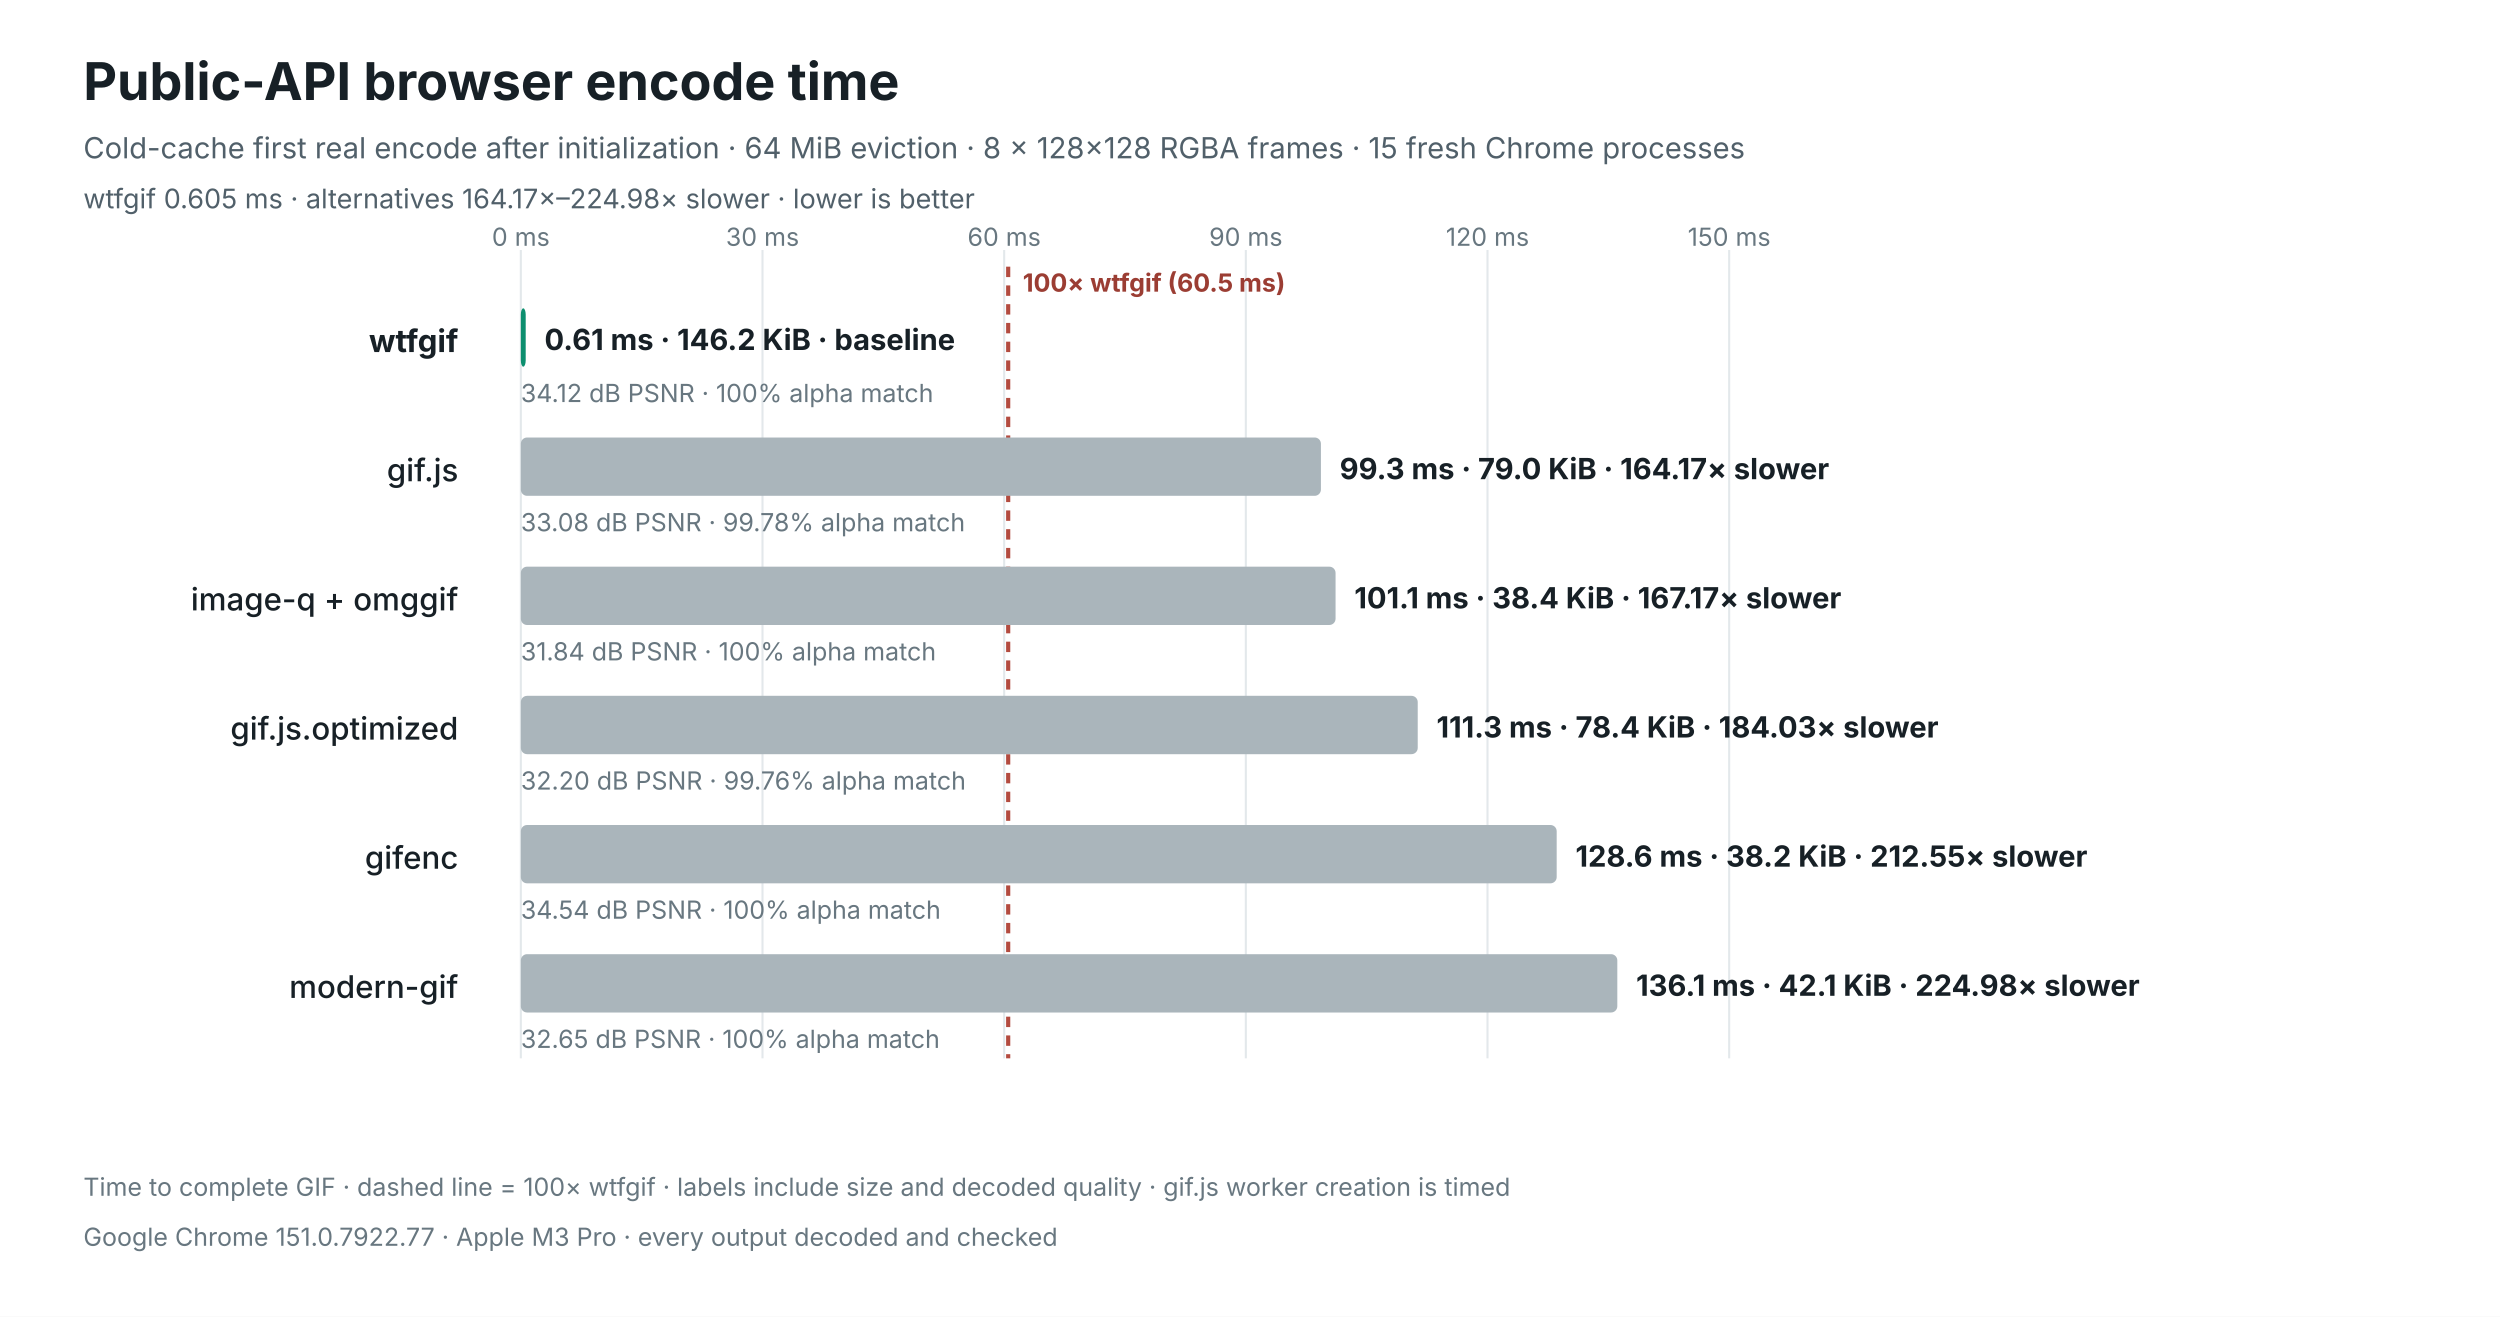
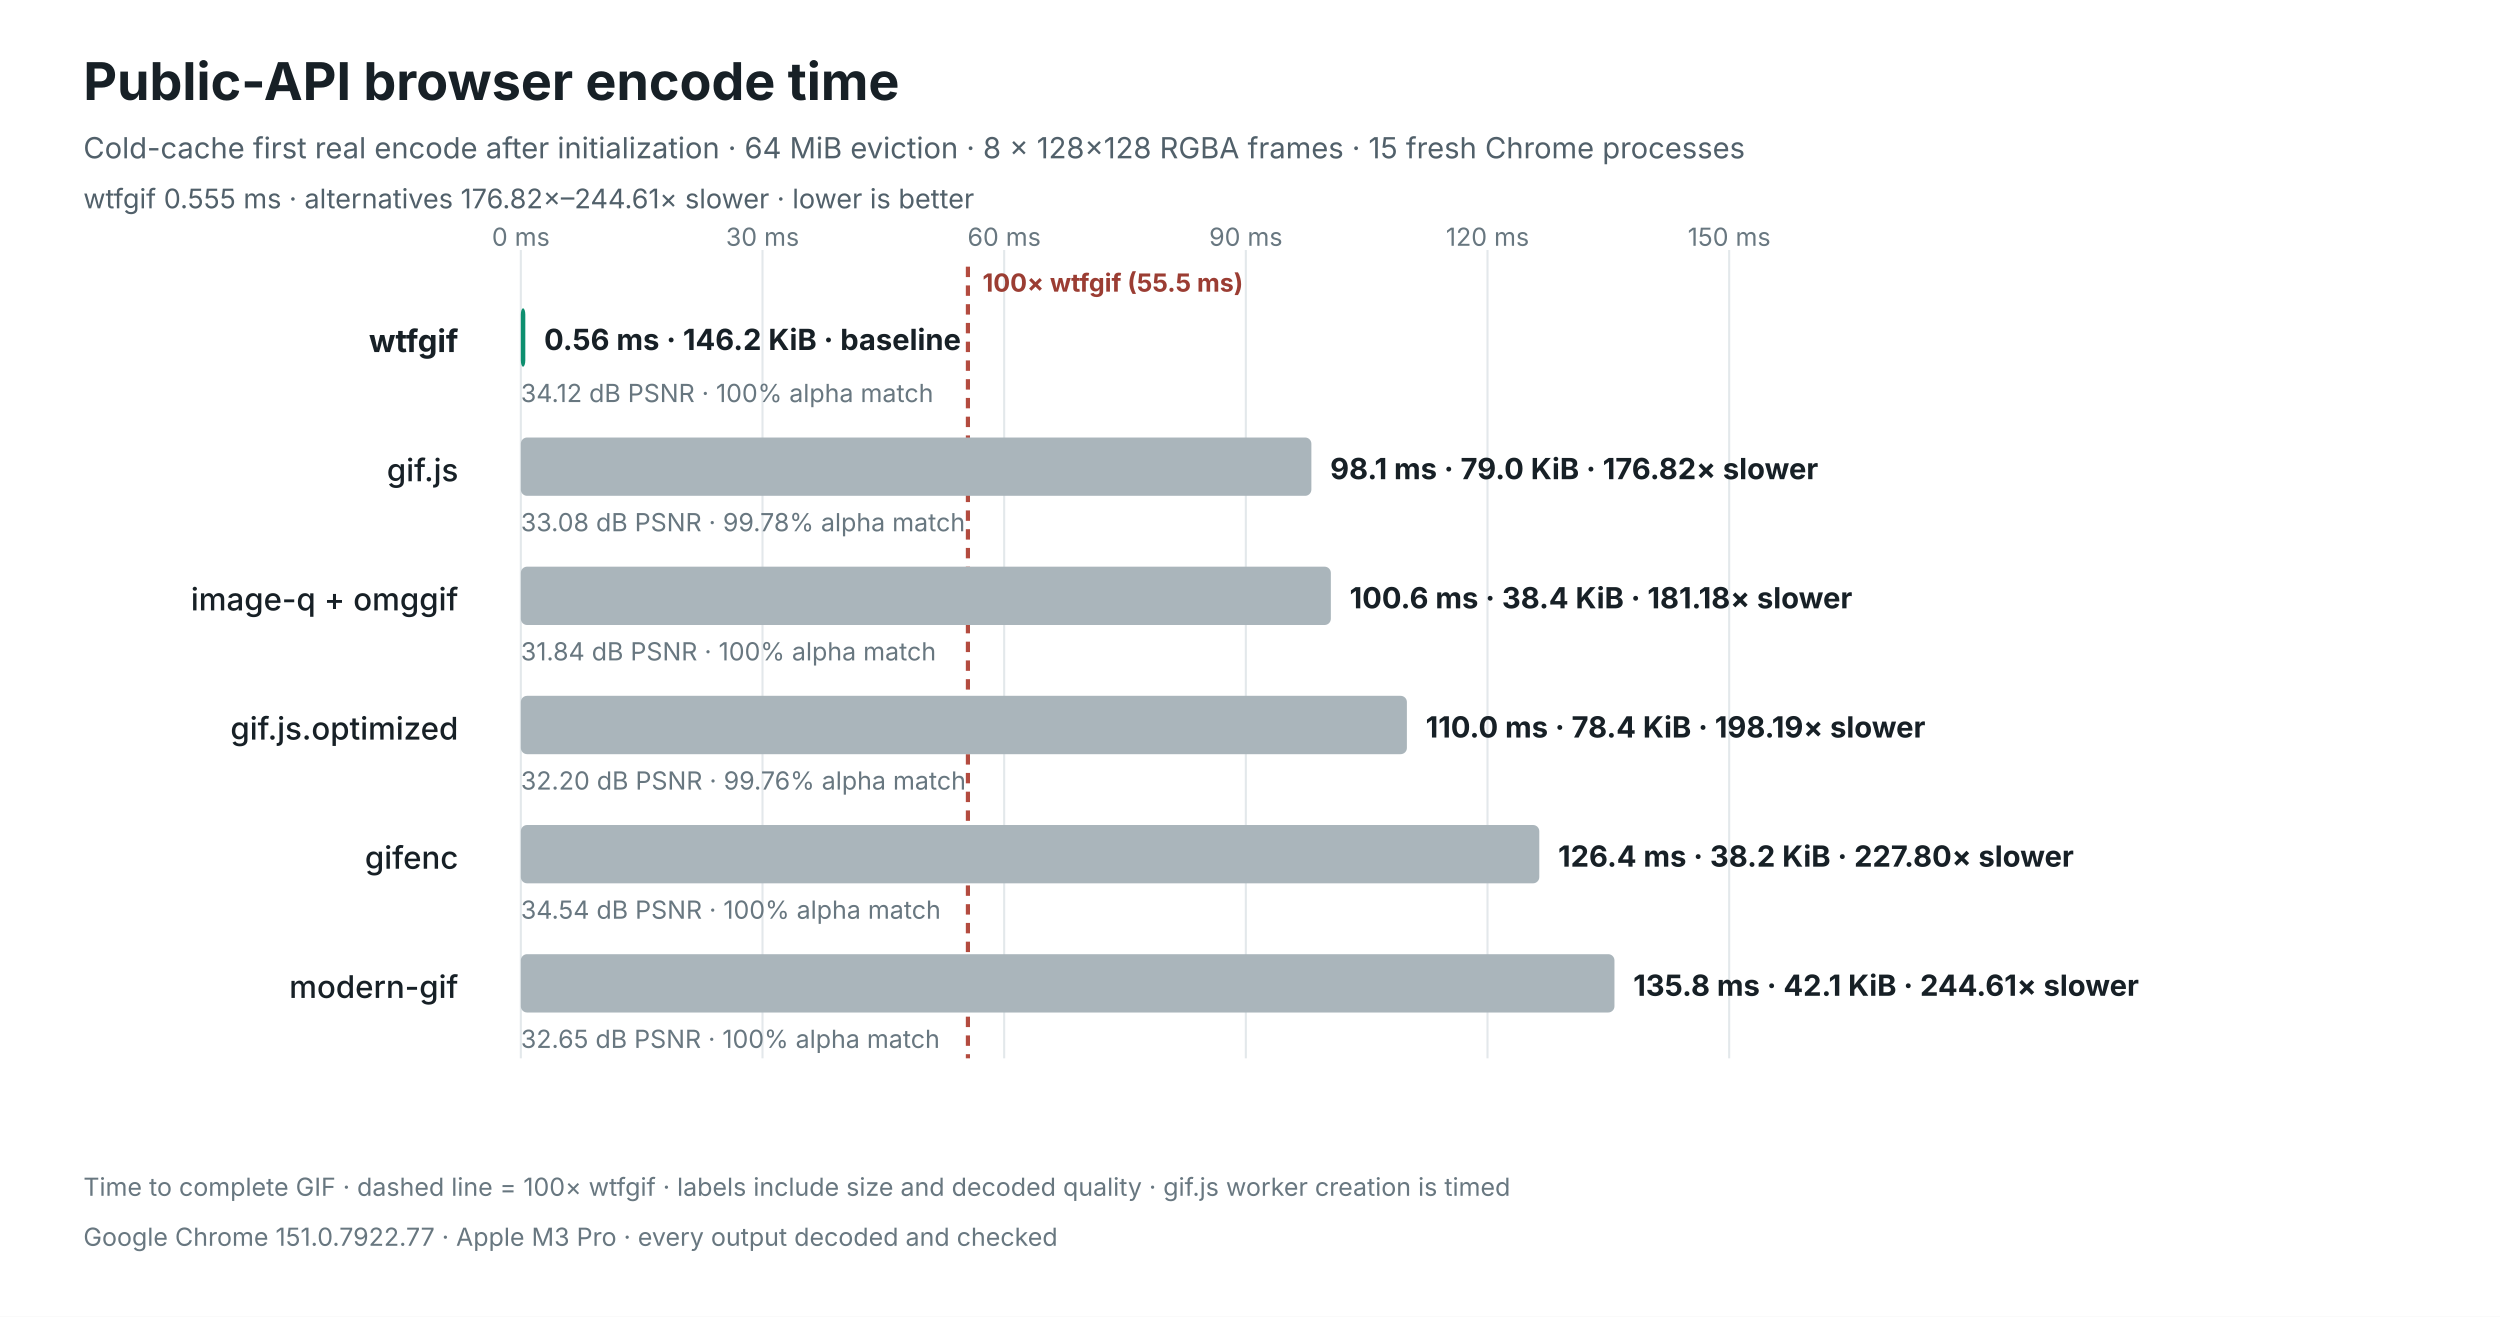
<svg xmlns="http://www.w3.org/2000/svg" width="1200" height="632" viewBox="0 0 1200 632" role="img" aria-labelledby="title desc">
  <rect width="100%" height="100%" fill="#ffffff" />
  <g font-family="ui-sans-serif, -apple-system, BlinkMacSystemFont, Segoe UI, sans-serif" fill="#172026">
    <text x="40" y="48" font-size="25" font-weight="700">Public-API browser encode time</text>
    <text x="40" y="76" font-size="14" fill="#51606a">Cold-cache first real encode after initialization · 64 MiB eviction · 8 × 128×128 RGBA frames · 15 fresh Chrome processes</text>
-     <text x="40" y="100" font-size="13" fill="#51606a">wtfgif 0.605 ms · alternatives 164.17×–224.98× slower · lower is better</text>
+     <text x="40" y="100" font-size="13" fill="#51606a">wtfgif 0.555 ms · alternatives 176.82×–244.61× slower · lower is better</text>
    <line x1="250" y1="120" x2="250" y2="508" stroke="#e3e8eb" stroke-width="1" />
    <text x="250" y="118" text-anchor="middle" font-size="12" fill="#687780">0 ms</text>
    <line x1="366" y1="120" x2="366" y2="508" stroke="#e3e8eb" stroke-width="1" />
    <text x="366" y="118" text-anchor="middle" font-size="12" fill="#687780">30 ms</text>
    <line x1="482" y1="120" x2="482" y2="508" stroke="#e3e8eb" stroke-width="1" />
    <text x="482" y="118" text-anchor="middle" font-size="12" fill="#687780">60 ms</text>
    <line x1="598" y1="120" x2="598" y2="508" stroke="#e3e8eb" stroke-width="1" />
    <text x="598" y="118" text-anchor="middle" font-size="12" fill="#687780">90 ms</text>
    <line x1="714" y1="120" x2="714" y2="508" stroke="#e3e8eb" stroke-width="1" />
    <text x="714" y="118" text-anchor="middle" font-size="12" fill="#687780">120 ms</text>
    <line x1="830" y1="120" x2="830" y2="508" stroke="#e3e8eb" stroke-width="1" />
    <text x="830" y="118" text-anchor="middle" font-size="12" fill="#687780">150 ms</text>
-     <line x1="483.93" y1="128" x2="483.93" y2="508" stroke="#b34b3f" stroke-width="2" stroke-dasharray="5 4" />
-     <text x="490.93" y="140" font-size="12" font-weight="700" fill="#9b3d33">100× wtfgif (60.5 ms)</text>
+     <line x1="464.6" y1="128" x2="464.6" y2="508" stroke="#b34b3f" stroke-width="2" stroke-dasharray="5 4" />
+     <text x="471.6" y="140" font-size="12" font-weight="700" fill="#9b3d33">100× wtfgif (55.5 ms)</text>
    <text x="220" y="169" text-anchor="end" font-size="15" font-weight="700">wtfgif</text>
-     <rect x="250" y="148" width="2.34" height="28" rx="3" fill="#0d8f6f" />
-     <text x="261.34" y="168" text-anchor="start" font-size="14" font-weight="700" fill="#172026">0.61 ms · 146.2 KiB · baseline</text>
+     <rect x="250" y="148" width="2.15" height="28" rx="3" fill="#0d8f6f" />
+     <text x="261.15" y="168" text-anchor="start" font-size="14" font-weight="700" fill="#172026">0.56 ms · 146.2 KiB · baseline</text>
    <text x="250" y="193" font-size="12" fill="#687780">34.12 dB PSNR · 100% alpha match</text>
    <text x="220" y="231" text-anchor="end" font-size="15" font-weight="500">gif.js</text>
-     <rect x="250" y="210" width="384.04" height="28" rx="3" fill="#aab5bb" />
-     <text x="643.04" y="230" text-anchor="start" font-size="14" font-weight="700" fill="#172026">99.3 ms · 79.0 KiB · 164.17× slower</text>
+     <rect x="250" y="210" width="379.46" height="28" rx="3" fill="#aab5bb" />
+     <text x="638.46" y="230" text-anchor="start" font-size="14" font-weight="700" fill="#172026">98.1 ms · 79.0 KiB · 176.82× slower</text>
    <text x="250" y="255" font-size="12" fill="#687780">33.08 dB PSNR · 99.78% alpha match</text>
    <text x="220" y="293" text-anchor="end" font-size="15" font-weight="500">image-q + omggif</text>
-     <rect x="250" y="272" width="391.07" height="28" rx="3" fill="#aab5bb" />
-     <text x="650.07" y="292" text-anchor="start" font-size="14" font-weight="700" fill="#172026">101.1 ms · 38.4 KiB · 167.17× slower</text>
+     <rect x="250" y="272" width="388.81" height="28" rx="3" fill="#aab5bb" />
+     <text x="647.81" y="292" text-anchor="start" font-size="14" font-weight="700" fill="#172026">100.6 ms · 38.4 KiB · 181.18× slower</text>
    <text x="250" y="317" font-size="12" fill="#687780">31.84 dB PSNR · 100% alpha match</text>
    <text x="220" y="355" text-anchor="end" font-size="15" font-weight="500">gif.js.optimized</text>
-     <rect x="250" y="334" width="430.51" height="28" rx="3" fill="#aab5bb" />
-     <text x="689.51" y="354" text-anchor="start" font-size="14" font-weight="700" fill="#172026">111.3 ms · 78.4 KiB · 184.03× slower</text>
+     <rect x="250" y="334" width="425.31" height="28" rx="3" fill="#aab5bb" />
+     <text x="684.31" y="354" text-anchor="start" font-size="14" font-weight="700" fill="#172026">110.0 ms · 78.4 KiB · 198.19× slower</text>
    <text x="250" y="379" font-size="12" fill="#687780">32.20 dB PSNR · 99.76% alpha match</text>
    <text x="220" y="417" text-anchor="end" font-size="15" font-weight="500">gifenc</text>
-     <rect x="250" y="396" width="497.21" height="28" rx="3" fill="#aab5bb" />
-     <text x="756.21" y="416" text-anchor="start" font-size="14" font-weight="700" fill="#172026">128.6 ms · 38.2 KiB · 212.55× slower</text>
+     <rect x="250" y="396" width="488.86" height="28" rx="3" fill="#aab5bb" />
+     <text x="747.86" y="416" text-anchor="start" font-size="14" font-weight="700" fill="#172026">126.4 ms · 38.2 KiB · 227.80× slower</text>
    <text x="250" y="441" font-size="12" fill="#687780">34.54 dB PSNR · 100% alpha match</text>
    <text x="220" y="479" text-anchor="end" font-size="15" font-weight="500">modern-gif</text>
-     <rect x="250" y="458" width="526.31" height="28" rx="3" fill="#aab5bb" />
-     <text x="785.31" y="478" text-anchor="start" font-size="14" font-weight="700" fill="#172026">136.1 ms · 42.1 KiB · 224.98× slower</text>
+     <rect x="250" y="458" width="524.94" height="28" rx="3" fill="#aab5bb" />
+     <text x="783.94" y="478" text-anchor="start" font-size="14" font-weight="700" fill="#172026">135.8 ms · 42.1 KiB · 244.61× slower</text>
    <text x="250" y="503" font-size="12" fill="#687780">32.65 dB PSNR · 100% alpha match</text>
    <text x="40" y="574" font-size="12" fill="#687780">Time to complete GIF · dashed line = 100× wtfgif · labels include size and decoded quality · gif.js worker creation is timed</text>
    <text x="40" y="598" font-size="12" fill="#687780">Google Chrome 151.0.7922.77 · Apple M3 Pro · every output decoded and checked</text>
  </g>
</svg>
